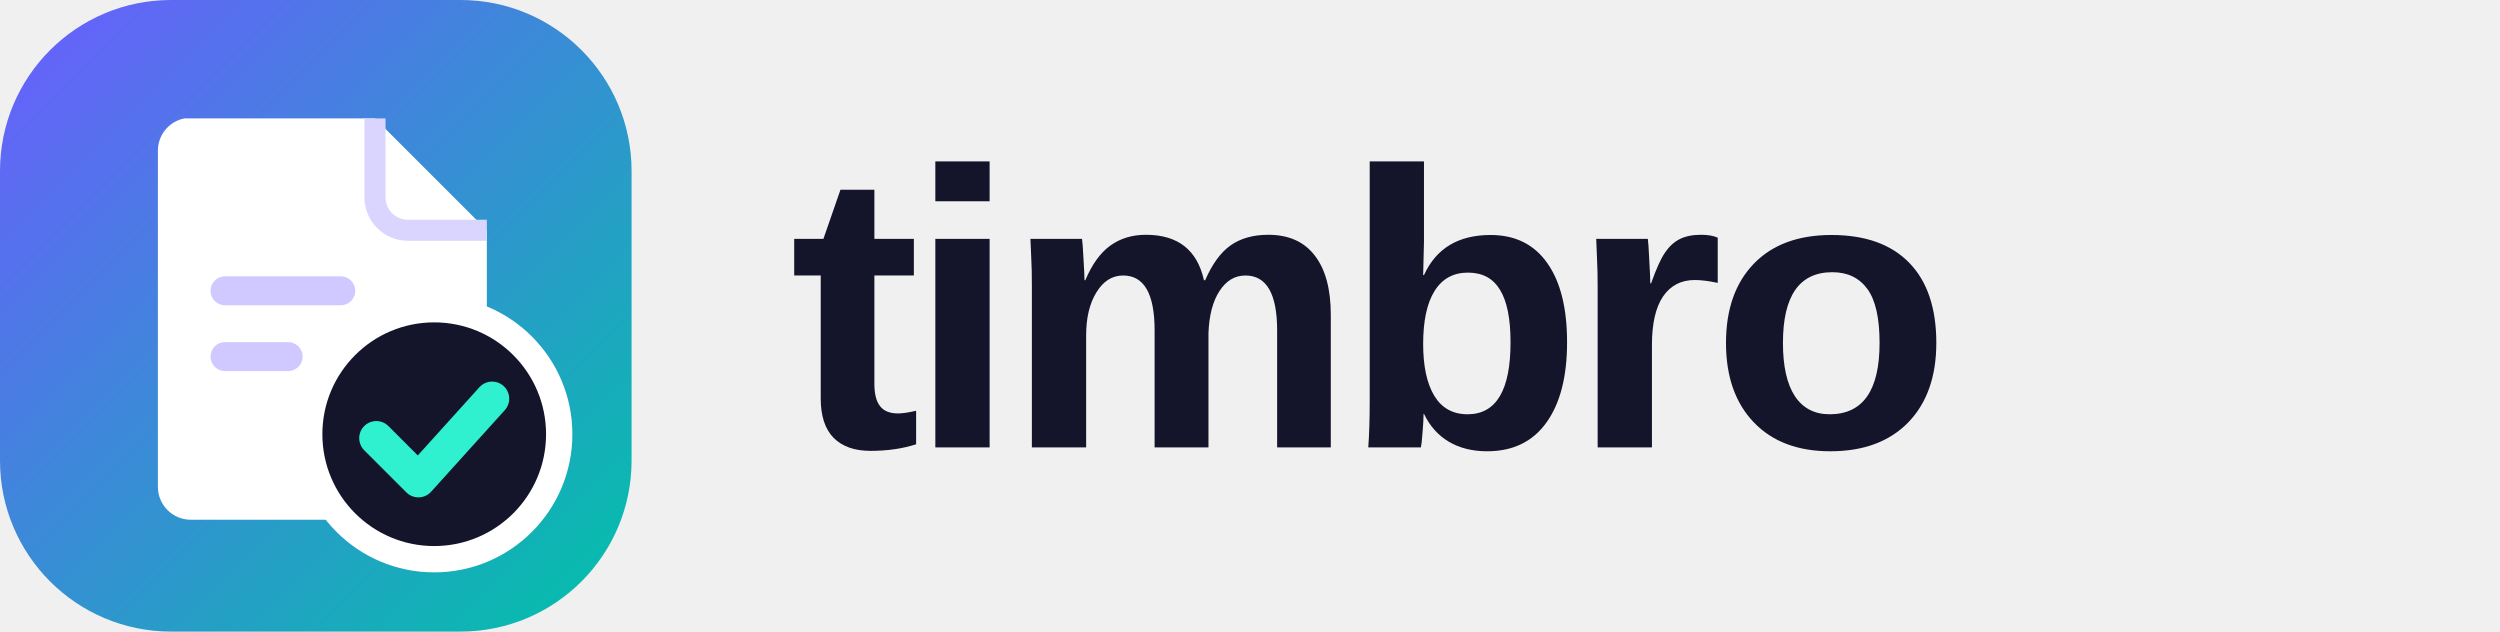
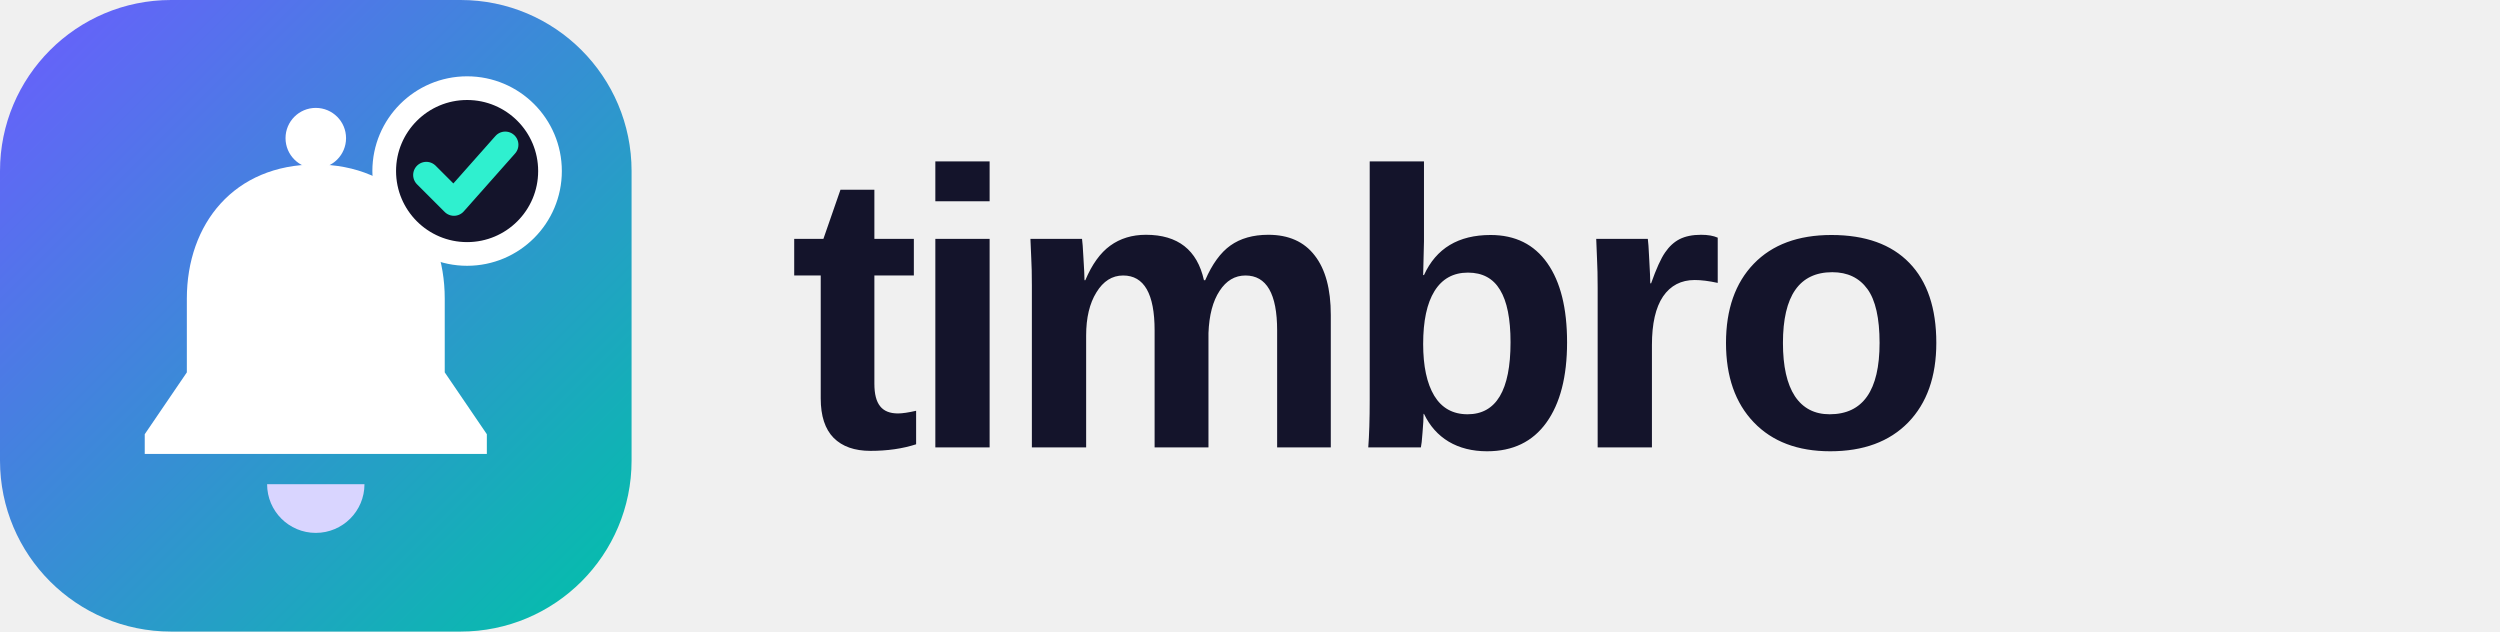
<svg xmlns="http://www.w3.org/2000/svg" viewBox="0 0 190 48" role="img" aria-label="Timbro">
  <defs>
    <linearGradient id="g" x1="0" y1="0" x2="1" y2="1">
      <stop offset="0" stop-color="#6c5cff" />
      <stop offset="1" stop-color="#00c2a8" />
    </linearGradient>
  </defs>
  <rect width="48" height="48" rx="13" fill="url(#g)" />
-   <path d="M14 9h14.5L37 17.5V37a2.5 2.5 0 0 1-2.5 2.5h-20A2.5 2.5 0 0 1 12 37V11.5A2.5 2.5 0 0 1 14 9z" fill="#fff" />
-   <path d="M28.5 9v6a2.5 2.5 0 0 0 2.5 2.5h6" fill="none" stroke="#d9d5ff" stroke-width="1.6" />
-   <rect x="16" y="21" width="11" height="2.2" rx="1.1" fill="#cfc9ff" />
-   <rect x="16" y="26" width="7" height="2.2" rx="1.1" fill="#cfc9ff" />
-   <circle cx="33" cy="33" r="9.5" fill="#14142b" stroke="#fff" stroke-width="2" />
-   <path d="M28.6 33.3l3.2 3.2 5.6-6.2" fill="none" stroke="#2ff0cf" stroke-width="2.6" stroke-linecap="round" stroke-linejoin="round" />
+   <g class="bell">
+     <circle cx="24" cy="10.5" r="2.3" fill="#fff" />
+     <path d="M24 12.5c-6.2 0-9.8 4.5-9.8 10.2v5.6l-3.2 4.7v1.5h26v-1.5l-3.2-4.7v-5.6c0-5.7-3.6-10.2-9.8-10.2z" fill="#fff" />
+     <path d="M20.3 36.8a3.7 3.7 0 0 0 7.4 0z" fill="#d9d5ff" />
+   </g>
+   <g class="seal">
+     <circle cx="35.5" cy="13" r="6.3" fill="#14142b" stroke="#fff" stroke-width="1.8" />
+     <path class="chk" d="M32.4 13.3l2.1 2.1 3.9-4.4" fill="none" stroke="#2ff0cf" stroke-width="2" stroke-linecap="round" stroke-linejoin="round" />
+   </g>
  <text x="60" y="34" font-family="'Plus Jakarta Sans',Arial,sans-serif" font-weight="800" font-size="30" letter-spacing="-1" fill="#14142b">timbro</text>
</svg>
